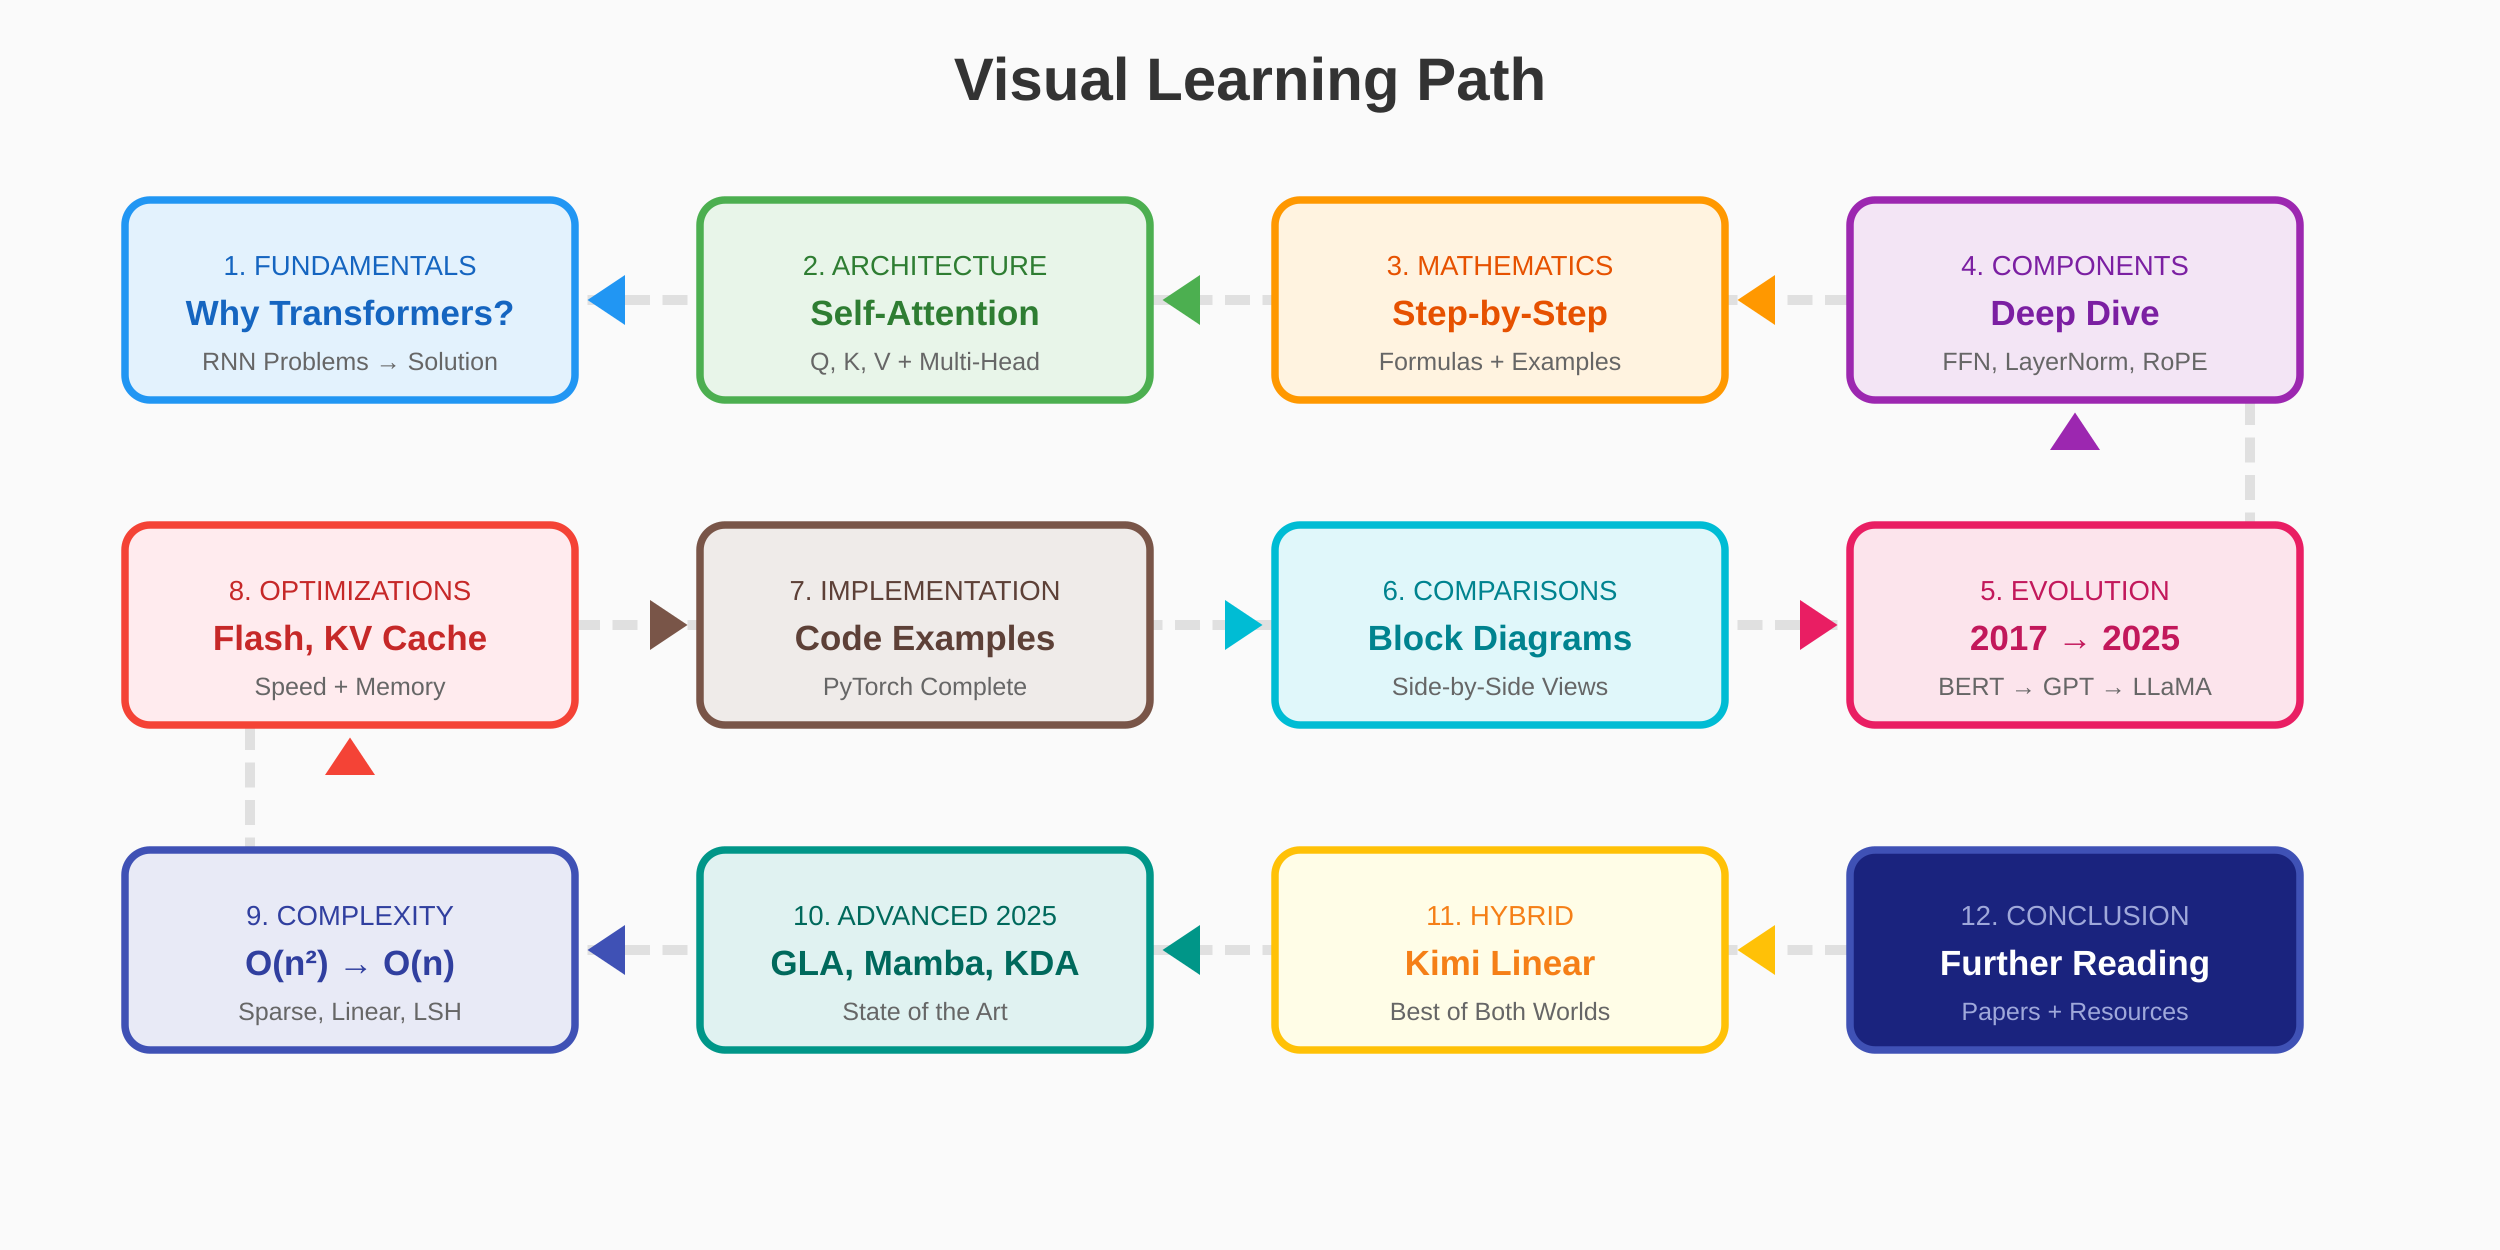
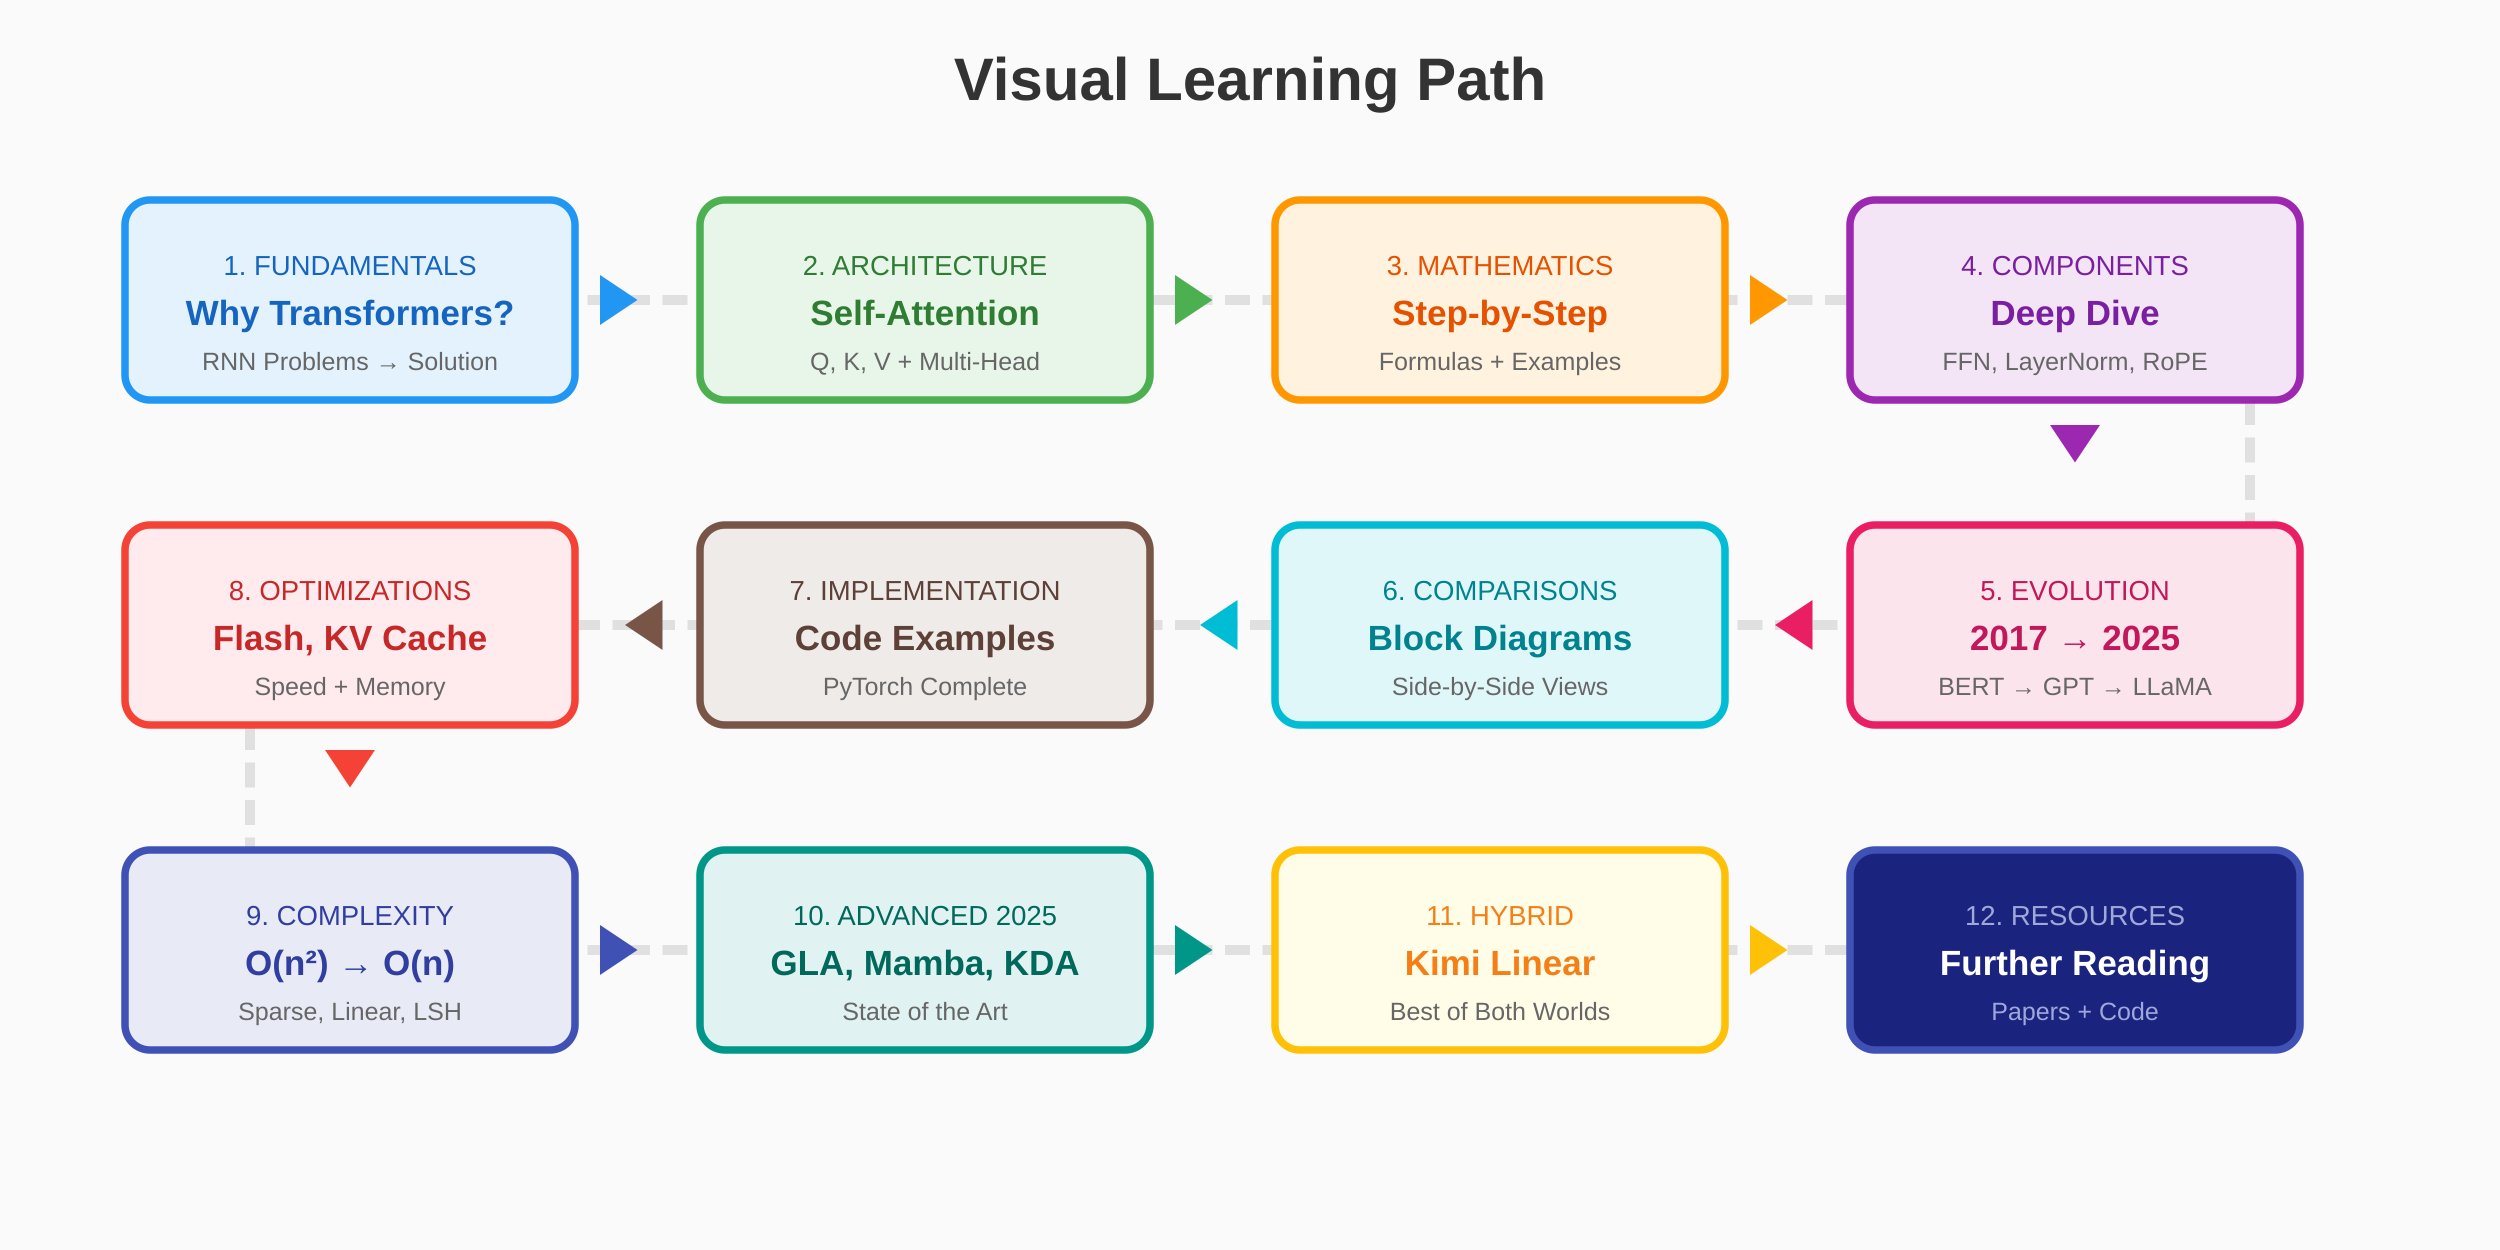
<svg xmlns="http://www.w3.org/2000/svg" width="1000" height="500" viewBox="0 0 1000 500">
  <rect x="0" y="0" width="1000" height="500" fill="#FAFAFA" />
  <text x="500" y="40" font-family="Arial, sans-serif" font-size="24" font-weight="bold" fill="#333" text-anchor="middle">Visual Learning Path</text>
  <path d="M100 120 L900 120 L900 250 L100 250 L100 380 L900 380" stroke="#E0E0E0" stroke-width="4" fill="none" stroke-dasharray="10,5" />
  <rect x="50" y="80" width="180" height="80" rx="10" fill="#E3F2FD" stroke="#2196F3" stroke-width="3" />
  <text x="140" y="110" font-family="Arial, sans-serif" font-size="11" fill="#1565C0" text-anchor="middle">1. FUNDAMENTALS</text>
  <text x="140" y="130" font-family="Arial, sans-serif" font-size="14" font-weight="bold" fill="#1565C0" text-anchor="middle">Why Transformers?</text>
  <text x="140" y="148" font-family="Arial, sans-serif" font-size="10" fill="#666" text-anchor="middle">RNN Problems → Solution</text>
  <rect x="280" y="80" width="180" height="80" rx="10" fill="#E8F5E9" stroke="#4CAF50" stroke-width="3" />
  <text x="370" y="110" font-family="Arial, sans-serif" font-size="11" fill="#2E7D32" text-anchor="middle">2. ARCHITECTURE</text>
  <text x="370" y="130" font-family="Arial, sans-serif" font-size="14" font-weight="bold" fill="#2E7D32" text-anchor="middle">Self-Attention</text>
  <text x="370" y="148" font-family="Arial, sans-serif" font-size="10" fill="#666" text-anchor="middle">Q, K, V + Multi-Head</text>
  <rect x="510" y="80" width="180" height="80" rx="10" fill="#FFF3E0" stroke="#FF9800" stroke-width="3" />
  <text x="600" y="110" font-family="Arial, sans-serif" font-size="11" fill="#E65100" text-anchor="middle">3. MATHEMATICS</text>
  <text x="600" y="130" font-family="Arial, sans-serif" font-size="14" font-weight="bold" fill="#E65100" text-anchor="middle">Step-by-Step</text>
  <text x="600" y="148" font-family="Arial, sans-serif" font-size="10" fill="#666" text-anchor="middle">Formulas + Examples</text>
  <rect x="740" y="80" width="180" height="80" rx="10" fill="#F3E5F5" stroke="#9C27B0" stroke-width="3" />
  <text x="830" y="110" font-family="Arial, sans-serif" font-size="11" fill="#7B1FA2" text-anchor="middle">4. COMPONENTS</text>
  <text x="830" y="130" font-family="Arial, sans-serif" font-size="14" font-weight="bold" fill="#7B1FA2" text-anchor="middle">Deep Dive</text>
  <text x="830" y="148" font-family="Arial, sans-serif" font-size="10" fill="#666" text-anchor="middle">FFN, LayerNorm, RoPE</text>
  <rect x="740" y="210" width="180" height="80" rx="10" fill="#FCE4EC" stroke="#E91E63" stroke-width="3" />
  <text x="830" y="240" font-family="Arial, sans-serif" font-size="11" fill="#C2185B" text-anchor="middle">5. EVOLUTION</text>
  <text x="830" y="260" font-family="Arial, sans-serif" font-size="14" font-weight="bold" fill="#C2185B" text-anchor="middle">2017 → 2025</text>
  <text x="830" y="278" font-family="Arial, sans-serif" font-size="10" fill="#666" text-anchor="middle">BERT → GPT → LLaMA</text>
  <rect x="510" y="210" width="180" height="80" rx="10" fill="#E0F7FA" stroke="#00BCD4" stroke-width="3" />
  <text x="600" y="240" font-family="Arial, sans-serif" font-size="11" fill="#00838F" text-anchor="middle">6. COMPARISONS</text>
  <text x="600" y="260" font-family="Arial, sans-serif" font-size="14" font-weight="bold" fill="#00838F" text-anchor="middle">Block Diagrams</text>
  <text x="600" y="278" font-family="Arial, sans-serif" font-size="10" fill="#666" text-anchor="middle">Side-by-Side Views</text>
  <rect x="280" y="210" width="180" height="80" rx="10" fill="#EFEBE9" stroke="#795548" stroke-width="3" />
  <text x="370" y="240" font-family="Arial, sans-serif" font-size="11" fill="#5D4037" text-anchor="middle">7. IMPLEMENTATION</text>
  <text x="370" y="260" font-family="Arial, sans-serif" font-size="14" font-weight="bold" fill="#5D4037" text-anchor="middle">Code Examples</text>
  <text x="370" y="278" font-family="Arial, sans-serif" font-size="10" fill="#666" text-anchor="middle">PyTorch Complete</text>
  <rect x="50" y="210" width="180" height="80" rx="10" fill="#FFEBEE" stroke="#F44336" stroke-width="3" />
  <text x="140" y="240" font-family="Arial, sans-serif" font-size="11" fill="#C62828" text-anchor="middle">8. OPTIMIZATIONS</text>
  <text x="140" y="260" font-family="Arial, sans-serif" font-size="14" font-weight="bold" fill="#C62828" text-anchor="middle">Flash, KV Cache</text>
  <text x="140" y="278" font-family="Arial, sans-serif" font-size="10" fill="#666" text-anchor="middle">Speed + Memory</text>
  <rect x="50" y="340" width="180" height="80" rx="10" fill="#E8EAF6" stroke="#3F51B5" stroke-width="3" />
  <text x="140" y="370" font-family="Arial, sans-serif" font-size="11" fill="#303F9F" text-anchor="middle">9. COMPLEXITY</text>
  <text x="140" y="390" font-family="Arial, sans-serif" font-size="14" font-weight="bold" fill="#303F9F" text-anchor="middle">O(n²) → O(n)</text>
  <text x="140" y="408" font-family="Arial, sans-serif" font-size="10" fill="#666" text-anchor="middle">Sparse, Linear, LSH</text>
  <rect x="280" y="340" width="180" height="80" rx="10" fill="#E0F2F1" stroke="#009688" stroke-width="3" />
  <text x="370" y="370" font-family="Arial, sans-serif" font-size="11" fill="#00695C" text-anchor="middle">10. ADVANCED 2025</text>
  <text x="370" y="390" font-family="Arial, sans-serif" font-size="14" font-weight="bold" fill="#00695C" text-anchor="middle">GLA, Mamba, KDA</text>
  <text x="370" y="408" font-family="Arial, sans-serif" font-size="10" fill="#666" text-anchor="middle">State of the Art</text>
  <rect x="510" y="340" width="180" height="80" rx="10" fill="#FFFDE7" stroke="#FFC107" stroke-width="3" />
  <text x="600" y="370" font-family="Arial, sans-serif" font-size="11" fill="#F57F17" text-anchor="middle">11. HYBRID</text>
  <text x="600" y="390" font-family="Arial, sans-serif" font-size="14" font-weight="bold" fill="#F57F17" text-anchor="middle">Kimi Linear</text>
  <text x="600" y="408" font-family="Arial, sans-serif" font-size="10" fill="#666" text-anchor="middle">Best of Both Worlds</text>
  <rect x="740" y="340" width="180" height="80" rx="10" fill="#1A237E" stroke="#3F51B5" stroke-width="3" />
-   <text x="830" y="370" font-family="Arial, sans-serif" font-size="11" fill="#9FA8DA" text-anchor="middle">12. CONCLUSION</text>
+   <text x="830" y="370" font-family="Arial, sans-serif" font-size="11" fill="#9FA8DA" text-anchor="middle">12. RESOURCES</text>
  <text x="830" y="390" font-family="Arial, sans-serif" font-size="14" font-weight="bold" fill="white" text-anchor="middle">Further Reading</text>
-   <text x="830" y="408" font-family="Arial, sans-serif" font-size="10" fill="#9FA8DA" text-anchor="middle">Papers + Resources</text>
-   <polygon points="235,120 250,110 250,130" fill="#2196F3" />
-   <polygon points="465,120 480,110 480,130" fill="#4CAF50" />
-   <polygon points="695,120 710,110 710,130" fill="#FF9800" />
-   <polygon points="830,165 820,180 840,180" fill="#9C27B0" />
-   <polygon points="735,250 720,240 720,260" fill="#E91E63" />
-   <polygon points="505,250 490,240 490,260" fill="#00BCD4" />
-   <polygon points="275,250 260,240 260,260" fill="#795548" />
-   <polygon points="140,295 130,310 150,310" fill="#F44336" />
-   <polygon points="235,380 250,370 250,390" fill="#3F51B5" />
-   <polygon points="465,380 480,370 480,390" fill="#009688" />
-   <polygon points="695,380 710,370 710,390" fill="#FFC107" />
+   <text x="830" y="408" font-family="Arial, sans-serif" font-size="10" fill="#9FA8DA" text-anchor="middle">Papers + Code</text>
+   <polygon points="255,120 240,110 240,130" fill="#2196F3" />
+   <polygon points="485,120 470,110 470,130" fill="#4CAF50" />
+   <polygon points="715,120 700,110 700,130" fill="#FF9800" />
+   <polygon points="830,185 820,170 840,170" fill="#9C27B0" />
+   <polygon points="710,250 725,240 725,260" fill="#E91E63" />
+   <polygon points="480,250 495,240 495,260" fill="#00BCD4" />
+   <polygon points="250,250 265,240 265,260" fill="#795548" />
+   <polygon points="140,315 130,300 150,300" fill="#F44336" />
+   <polygon points="255,380 240,370 240,390" fill="#3F51B5" />
+   <polygon points="485,380 470,370 470,390" fill="#009688" />
+   <polygon points="715,380 700,370 700,390" fill="#FFC107" />
</svg>
